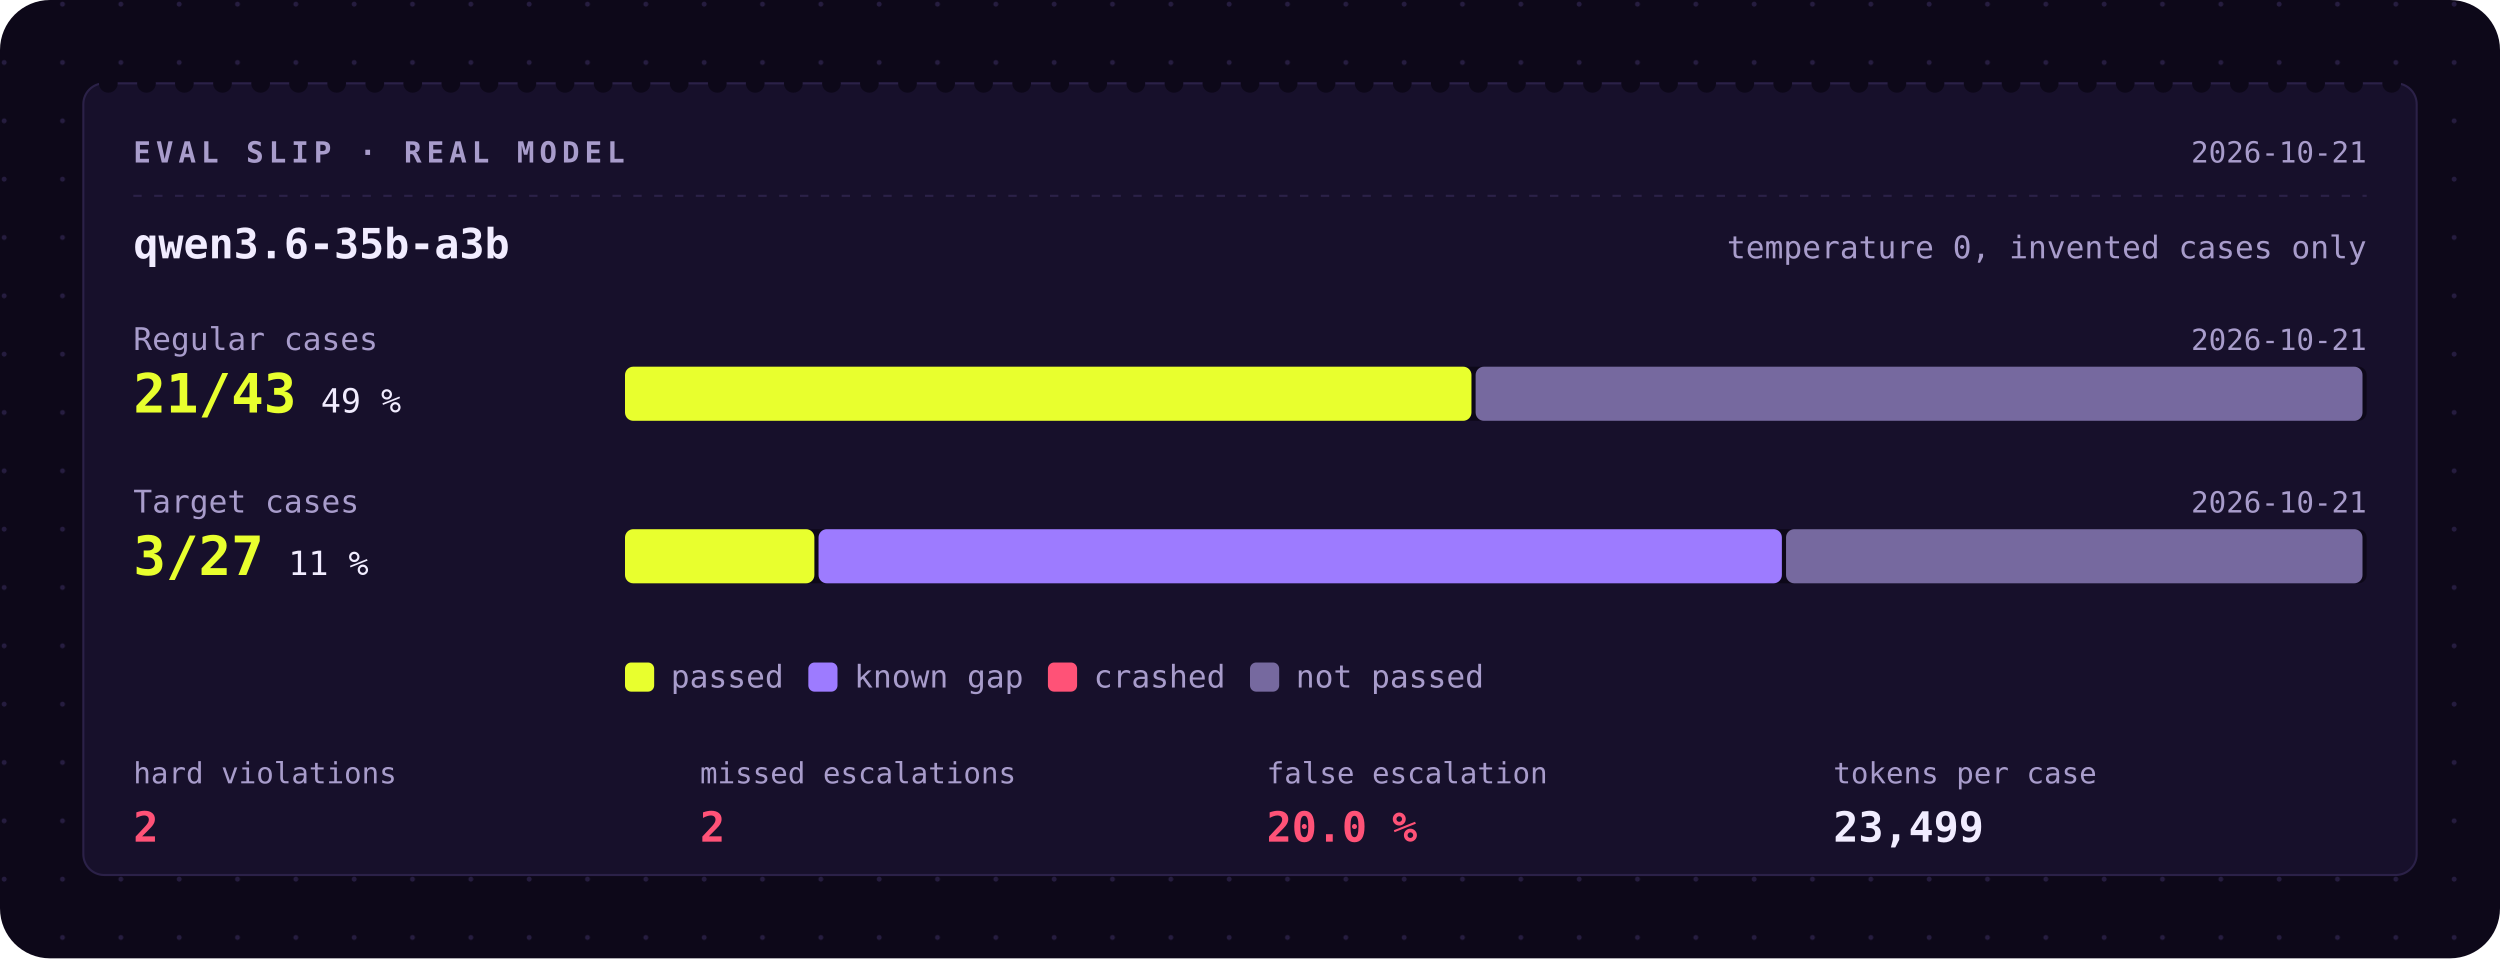
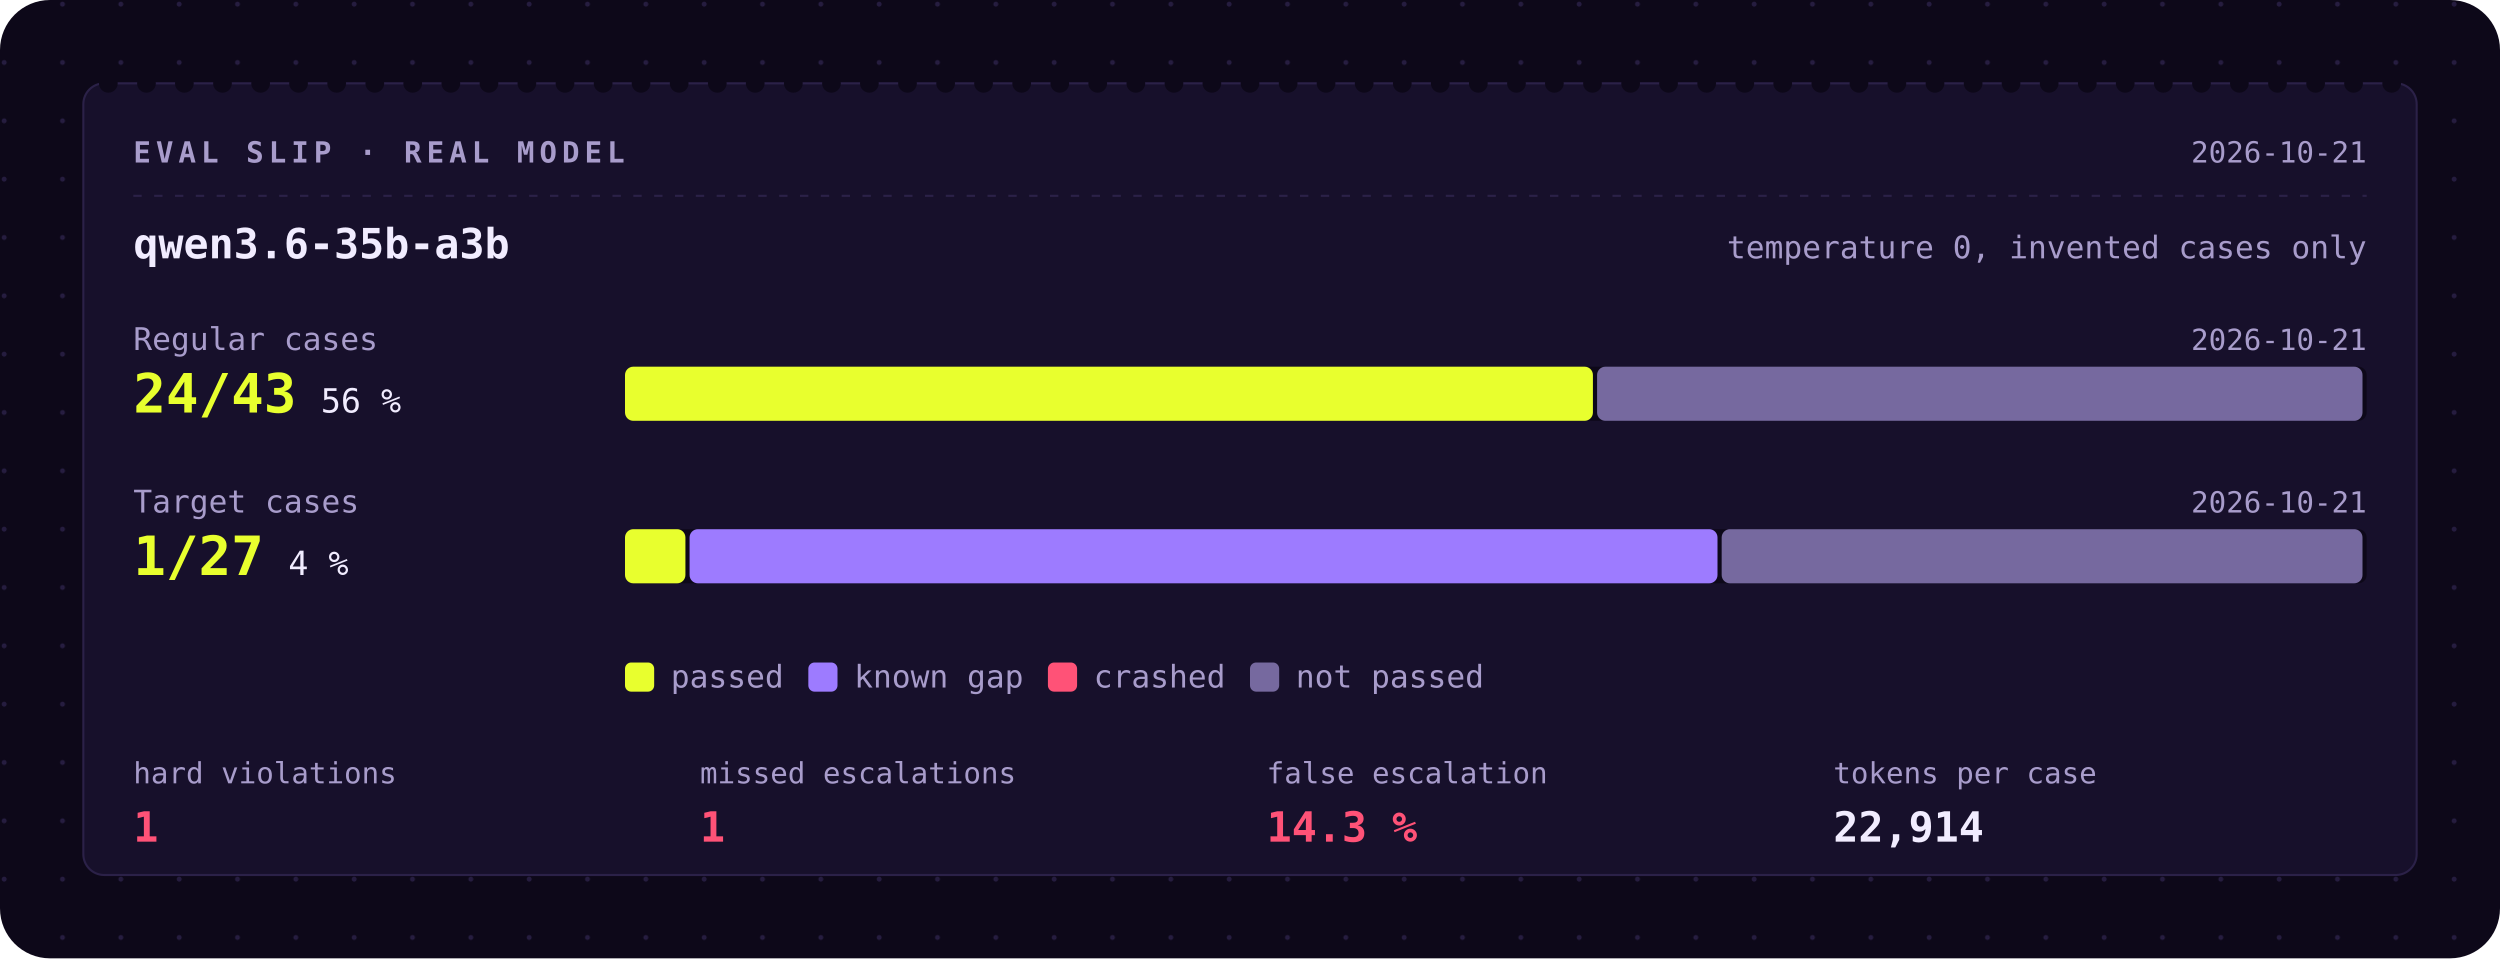
<svg xmlns="http://www.w3.org/2000/svg" width="1200" height="460" viewBox="0 0 1200 460" role="img" aria-labelledby="t d">
  <style>text{font-family:ui-monospace, 'JetBrains Mono', 'SF Mono', Menlo, Consolas, 'DejaVu Sans Mono', monospace}</style>
  <defs>
    <filter id="glow" filterUnits="userSpaceOnUse" x="0" y="0" width="1200" height="460">
      <feGaussianBlur stdDeviation="6" />
    </filter>
    <filter id="soft" filterUnits="userSpaceOnUse" x="0" y="0" width="1200" height="460">
      <feGaussianBlur stdDeviation="2.2" />
    </filter>
  </defs>
  <rect width="1200" height="460" rx="24" fill="#0D0819" />
  <pattern id="dots" width="28" height="28" patternUnits="userSpaceOnUse">
    <circle cx="2" cy="2" r="1.2" fill="#2B2148" />
  </pattern>
  <rect width="1200" height="460" rx="24" fill="url(#dots)" opacity="0.8" />
  <rect x="40" y="40" width="1120" height="380" rx="10" fill="#17102B" stroke="#2B2148" />
  <circle cx="52" cy="40" r="4.5" fill="#0D0819" />
  <circle cx="70.3" cy="40" r="4.5" fill="#0D0819" />
  <circle cx="88.5" cy="40" r="4.5" fill="#0D0819" />
  <circle cx="106.8" cy="40" r="4.5" fill="#0D0819" />
  <circle cx="125.1" cy="40" r="4.5" fill="#0D0819" />
  <circle cx="143.3" cy="40" r="4.5" fill="#0D0819" />
  <circle cx="161.6" cy="40" r="4.5" fill="#0D0819" />
  <circle cx="179.9" cy="40" r="4.5" fill="#0D0819" />
  <circle cx="198.1" cy="40" r="4.5" fill="#0D0819" />
  <circle cx="216.4" cy="40" r="4.5" fill="#0D0819" />
  <circle cx="234.7" cy="40" r="4.5" fill="#0D0819" />
  <circle cx="252.9" cy="40" r="4.5" fill="#0D0819" />
  <circle cx="271.2" cy="40" r="4.5" fill="#0D0819" />
  <circle cx="289.5" cy="40" r="4.5" fill="#0D0819" />
  <circle cx="307.7" cy="40" r="4.5" fill="#0D0819" />
  <circle cx="326" cy="40" r="4.5" fill="#0D0819" />
  <circle cx="344.3" cy="40" r="4.5" fill="#0D0819" />
  <circle cx="362.5" cy="40" r="4.5" fill="#0D0819" />
  <circle cx="380.8" cy="40" r="4.5" fill="#0D0819" />
  <circle cx="399.1" cy="40" r="4.5" fill="#0D0819" />
  <circle cx="417.3" cy="40" r="4.5" fill="#0D0819" />
  <circle cx="435.6" cy="40" r="4.5" fill="#0D0819" />
  <circle cx="453.9" cy="40" r="4.5" fill="#0D0819" />
  <circle cx="472.1" cy="40" r="4.5" fill="#0D0819" />
  <circle cx="490.4" cy="40" r="4.5" fill="#0D0819" />
  <circle cx="508.7" cy="40" r="4.5" fill="#0D0819" />
  <circle cx="526.9" cy="40" r="4.5" fill="#0D0819" />
  <circle cx="545.2" cy="40" r="4.5" fill="#0D0819" />
  <circle cx="563.5" cy="40" r="4.5" fill="#0D0819" />
  <circle cx="581.7" cy="40" r="4.5" fill="#0D0819" />
  <circle cx="600" cy="40" r="4.5" fill="#0D0819" />
  <circle cx="618.3" cy="40" r="4.5" fill="#0D0819" />
  <circle cx="636.5" cy="40" r="4.5" fill="#0D0819" />
  <circle cx="654.8" cy="40" r="4.5" fill="#0D0819" />
  <circle cx="673.1" cy="40" r="4.5" fill="#0D0819" />
  <circle cx="691.3" cy="40" r="4.5" fill="#0D0819" />
  <circle cx="709.6" cy="40" r="4.5" fill="#0D0819" />
  <circle cx="727.9" cy="40" r="4.5" fill="#0D0819" />
  <circle cx="746.1" cy="40" r="4.5" fill="#0D0819" />
  <circle cx="764.4" cy="40" r="4.5" fill="#0D0819" />
  <circle cx="782.7" cy="40" r="4.5" fill="#0D0819" />
  <circle cx="800.9" cy="40" r="4.5" fill="#0D0819" />
  <circle cx="819.2" cy="40" r="4.5" fill="#0D0819" />
  <circle cx="837.5" cy="40" r="4.5" fill="#0D0819" />
  <circle cx="855.7" cy="40" r="4.5" fill="#0D0819" />
  <circle cx="874" cy="40" r="4.5" fill="#0D0819" />
  <circle cx="892.3" cy="40" r="4.5" fill="#0D0819" />
  <circle cx="910.5" cy="40" r="4.5" fill="#0D0819" />
  <circle cx="928.8" cy="40" r="4.5" fill="#0D0819" />
  <circle cx="947.1" cy="40" r="4.5" fill="#0D0819" />
  <circle cx="965.3" cy="40" r="4.5" fill="#0D0819" />
  <circle cx="983.6" cy="40" r="4.5" fill="#0D0819" />
  <circle cx="1001.9" cy="40" r="4.5" fill="#0D0819" />
  <circle cx="1020.1" cy="40" r="4.5" fill="#0D0819" />
  <circle cx="1038.4" cy="40" r="4.5" fill="#0D0819" />
  <circle cx="1056.7" cy="40" r="4.5" fill="#0D0819" />
  <circle cx="1074.9" cy="40" r="4.5" fill="#0D0819" />
  <circle cx="1093.2" cy="40" r="4.5" fill="#0D0819" />
  <circle cx="1111.5" cy="40" r="4.5" fill="#0D0819" />
  <circle cx="1129.7" cy="40" r="4.5" fill="#0D0819" />
  <circle cx="1148" cy="40" r="4.5" fill="#0D0819" />
  <text x="64" y="78" font-size="14" fill="#A89CCB" font-weight="700" letter-spacing="2.4">EVAL SLIP · REAL MODEL</text>
  <text x="1136" y="78" font-size="14" fill="#A89CCB" text-anchor="end">2026-10-21</text>
  <line x1="64" y1="94" x2="1136" y2="94" stroke="#2B2148" stroke-dasharray="4 6" />
  <text x="64" y="124" font-size="20" fill="#F1ECFF" font-weight="700">qwen3.6-35b-a3b</text>
  <text x="1136" y="124" font-size="15" fill="#A89CCB" text-anchor="end">temperature 0, invented cases only</text>
  <text x="64" y="168" font-size="15" fill="#A89CCB">Regular cases</text>
-   <text x="64" y="198" font-size="26" fill="#E8FF2E" font-weight="700">21/43</text>
-   <text x="154" y="198" font-size="16" fill="#F1ECFF">49 %</text>
+   <text x="64" y="198" font-size="26" fill="#E8FF2E" font-weight="700">24/43</text>
+   <text x="154" y="198" font-size="16" fill="#F1ECFF">56 %</text>
  <rect x="300" y="176" width="836" height="26" rx="4" fill="#0D0819" />
-   <rect x="300" y="176" width="406.3" height="26" rx="4" fill="#E8FF2E" />
-   <rect x="708.3" y="176" width="425.7" height="26" rx="4" fill="#76699F" />
+   <rect x="300" y="176" width="464.6" height="26" rx="4" fill="#E8FF2E" />
+   <rect x="766.6" y="176" width="367.4" height="26" rx="4" fill="#76699F" />
  <text x="1136" y="168" font-size="14" fill="#A89CCB" text-anchor="end">2026-10-21</text>
  <text x="64" y="246" font-size="15" fill="#A89CCB">Target cases</text>
-   <text x="64" y="276" font-size="26" fill="#E8FF2E" font-weight="700">3/27</text>
-   <text x="138.4" y="276" font-size="16" fill="#F1ECFF">11 %</text>
+   <text x="64" y="276" font-size="26" fill="#E8FF2E" font-weight="700">1/27</text>
+   <text x="138.4" y="276" font-size="16" fill="#F1ECFF">4 %</text>
  <rect x="300" y="254" width="836" height="26" rx="4" fill="#0D0819" />
-   <rect x="300" y="254" width="90.9" height="26" rx="4" fill="#E8FF2E" />
-   <rect x="392.9" y="254" width="462.4" height="26" rx="4" fill="#9D7BFF" />
-   <rect x="857.3" y="254" width="276.7" height="26" rx="4" fill="#76699F" />
+   <rect x="300" y="254" width="29" height="26" rx="4" fill="#E8FF2E" />
+   <rect x="331" y="254" width="493.4" height="26" rx="4" fill="#9D7BFF" />
+   <rect x="826.4" y="254" width="307.6" height="26" rx="4" fill="#76699F" />
  <text x="1136" y="246" font-size="14" fill="#A89CCB" text-anchor="end">2026-10-21</text>
  <rect x="300" y="318" width="14" height="14" rx="3" fill="#E8FF2E" />
  <text x="322" y="330" font-size="15" fill="#A89CCB">passed</text>
  <rect x="388" y="318" width="14" height="14" rx="3" fill="#9D7BFF" />
  <text x="410" y="330" font-size="15" fill="#A89CCB">known gap</text>
  <rect x="503" y="318" width="14" height="14" rx="3" fill="#FF5277" />
  <text x="525" y="330" font-size="15" fill="#A89CCB">crashed</text>
  <rect x="600" y="318" width="14" height="14" rx="3" fill="#76699F" />
  <text x="622" y="330" font-size="15" fill="#A89CCB">not passed</text>
  <text x="64" y="376" font-size="14" fill="#A89CCB">hard violations</text>
-   <text x="64" y="404" font-size="20" fill="#FF5277" font-weight="700">2</text>
+   <text x="64" y="404" font-size="20" fill="#FF5277" font-weight="700">1</text>
  <text x="336" y="376" font-size="14" fill="#A89CCB">missed escalations</text>
-   <text x="336" y="404" font-size="20" fill="#FF5277" font-weight="700">2</text>
+   <text x="336" y="404" font-size="20" fill="#FF5277" font-weight="700">1</text>
  <text x="608" y="376" font-size="14" fill="#A89CCB">false escalation</text>
-   <text x="608" y="404" font-size="20" fill="#FF5277" font-weight="700">20.0 %</text>
+   <text x="608" y="404" font-size="20" fill="#FF5277" font-weight="700">14.3 %</text>
  <text x="880" y="376" font-size="14" fill="#A89CCB">tokens per case</text>
-   <text x="880" y="404" font-size="20" fill="#F1ECFF" font-weight="700">23,499</text>
+   <text x="880" y="404" font-size="20" fill="#F1ECFF" font-weight="700">22,914</text>
</svg>
